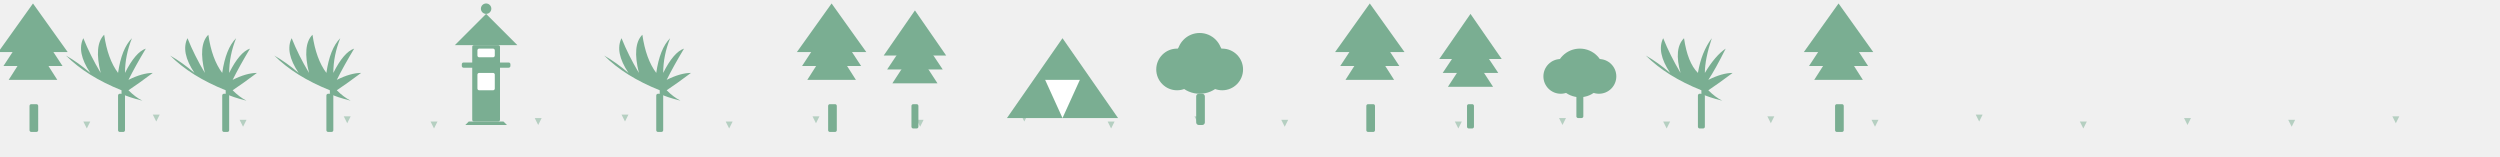
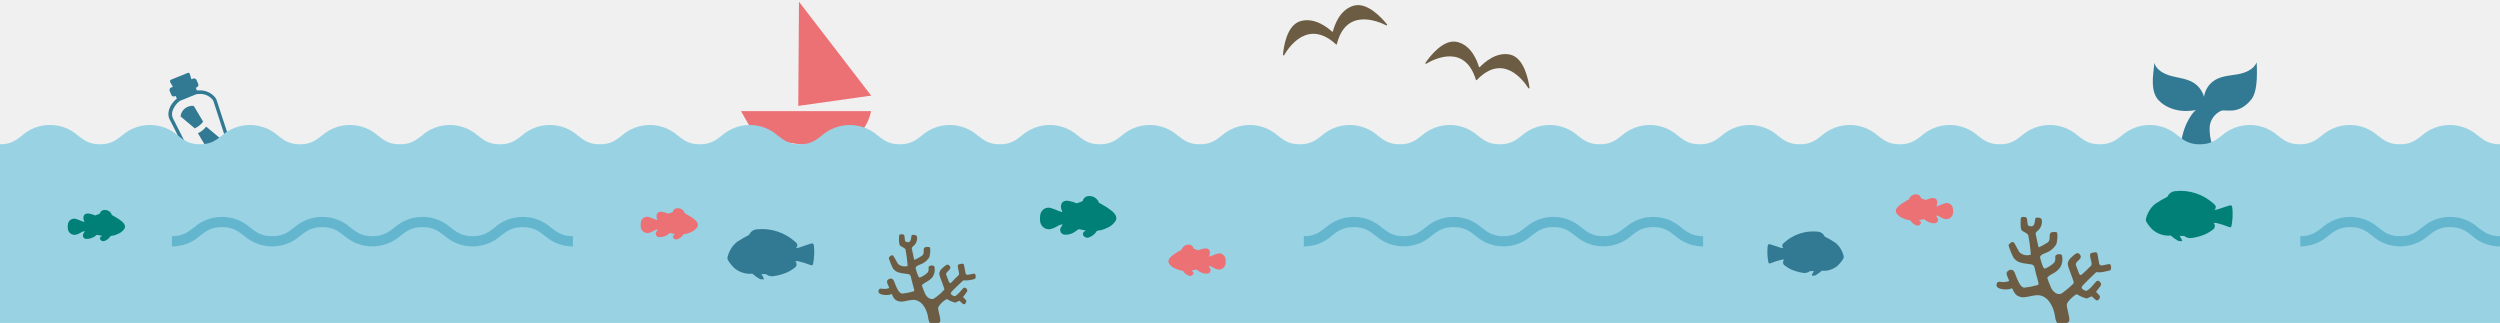
- <svg xmlns="http://www.w3.org/2000/svg" width="1440" height="90" viewBox="0 0 1440 90" fill="none">
-   <g fill="#7aae92">
-     <g transform="translate(-10, 22)">
-       <rect x="27" y="38" width="5" height="16" rx="1" />
-       <polygon points="29,2 15,24 43,24" />
-       <polygon points="29,-10 12,16 46,16" />
-       <polygon points="29,-20 9,8 49,8" />
-     </g>
-     <g transform="translate(60, 28)">
-       <rect x="8" y="26" width="4" height="22" rx="1" />
-       <path d="M10,24 Q-10,16 -22,4 Q-15,8 -8,14 Q-16,2 -12,-6 Q-8,4 -2,14 Q-6,-2 0,-8 Q2,6 8,14 Q10,0 16,-6 Q12,4 12,14 Q18,2 24,0 Q18,10 14,18 Q22,14 28,14 Q20,20 14,24 Q18,28 22,30 Q14,28 10,26" />
-     </g>
-     <g transform="translate(120, 28)">
-       <rect x="8" y="26" width="4" height="22" rx="1" />
-       <path d="M10,24 Q-10,16 -22,4 Q-15,8 -8,14 Q-16,2 -12,-6 Q-8,4 -2,14 Q-6,-2 0,-8 Q2,6 8,14 Q10,0 16,-6 Q12,4 12,14 Q18,2 24,0 Q18,10 14,18 Q22,14 28,14 Q20,20 14,24 Q18,28 22,30 Q14,28 10,26" />
-     </g>
-     <g transform="translate(180, 28)">
-       <rect x="8" y="26" width="4" height="22" rx="1" />
-       <path d="M10,24 Q-10,16 -22,4 Q-15,8 -8,14 Q-16,2 -12,-6 Q-8,4 -2,14 Q-6,-2 0,-8 Q2,6 8,14 Q10,0 16,-6 Q12,4 12,14 Q18,2 24,0 Q18,10 14,18 Q22,14 28,14 Q20,20 14,24 Q18,28 22,30 Q14,28 10,26" />
-     </g>
-     <g transform="translate(260, 8)">
-       <path d="M8,64 L32,64 L30,62 L10,62 Z" />
-       <rect x="12" y="18" width="16" height="44" rx="1" />
-       <rect x="6" y="28" width="28" height="3" rx="1" />
-       <rect x="15" y="34" width="10" height="10" rx="1" fill="#fff" />
-       <rect x="15" y="20" width="10" height="5" rx="1" fill="#fff" />
-       <polygon points="20,0 2,18 38,18" />
-       <circle cx="20" cy="-3" r="3" />
-     </g>
-     <g transform="translate(370, 28)">
-       <rect x="8" y="26" width="4" height="22" rx="1" />
-       <path d="M10,24 Q-10,16 -22,4 Q-15,8 -8,14 Q-16,2 -12,-6 Q-8,4 -2,14 Q-6,-2 0,-8 Q2,6 8,14 Q10,0 16,-6 Q12,4 12,14 Q18,2 24,0 Q18,10 14,18 Q22,14 28,14 Q20,20 14,24 Q18,28 22,30 Q14,28 10,26" />
-     </g>
-     <g transform="translate(450, 22)">
-       <rect x="27" y="38" width="5" height="16" rx="1" />
-       <polygon points="29,2 15,24 43,24" />
-       <polygon points="29,-10 12,16 46,16" />
-       <polygon points="29,-20 9,8 49,8" />
-     </g>
-     <g transform="translate(500, 24)">
-       <rect x="25" y="36" width="4" height="14" rx="1" />
-       <polygon points="27,4 14,24 40,24" />
-       <polygon points="27,-8 11,16 43,16" />
-       <polygon points="27,-18 9,8 45,8" />
-     </g>
-     <g transform="translate(580, 22)">
-       <polygon points="32,0 0,46 64,46" />
-       <polygon points="32,46 22,24 42,24" fill="#fff" />
-     </g>
-     <g transform="translate(680, 26)">
-       <rect x="9" y="28" width="5" height="18" rx="1.5" />
-       <circle cx="11" cy="12" r="16" />
-       <circle cx="-2" cy="14" r="12" />
-       <circle cx="24" cy="14" r="12" />
-       <circle cx="11" cy="6" r="13" />
-     </g>
-     <g transform="translate(760, 22)">
-       <rect x="27" y="38" width="5" height="16" rx="1" />
-       <polygon points="29,2 15,24 43,24" />
-       <polygon points="29,-10 12,16 46,16" />
-       <polygon points="29,-20 9,8 49,8" />
-     </g>
-     <g transform="translate(820, 26)">
-       <rect x="25" y="34" width="4" height="14" rx="1" />
-       <polygon points="27,4 14,24 40,24" />
-       <polygon points="27,-8 11,16 43,16" />
-       <polygon points="27,-18 9,8 45,8" />
-     </g>
-     <g transform="translate(900, 30)">
-       <rect x="8" y="24" width="4" height="14" rx="1" />
-       <circle cx="10" cy="12" r="14" />
-       <circle cx="-1" cy="14" r="10" />
-       <circle cx="21" cy="14" r="10" />
-     </g>
-     <g transform="translate(970, 32)">
-       <rect x="8" y="22" width="4" height="20" rx="1" />
-       <path d="M10,20 Q-10,12 -22,0 Q-15,4 -8,10 Q-16,-2 -12,-10 Q-8,0 -2,10 Q-6,-4 0,-10 Q2,4 8,10 Q10,-2 16,-10 Q12,2 12,10 Q18,0 24,-4 Q18,8 14,14 Q22,10 28,10 Q20,16 14,20 Q18,24 22,26 Q14,24 10,22" />
-     </g>
-     <g transform="translate(1030, 22)">
-       <rect x="27" y="38" width="5" height="16" rx="1" />
-       <polygon points="29,2 15,24 43,24" />
-       <polygon points="29,-10 12,16 46,16" />
-       <polygon points="29,-20 9,8 49,8" />
-     </g>
-     <g opacity="0.5">
-       <polygon points="20,72 18,68 22,68" />
-       <polygon points="50,74 48,70 52,70" />
-       <polygon points="90,70 88,66 92,66" />
-       <polygon points="140,73 138,69 142,69" />
-       <polygon points="200,71 198,67 202,67" />
-       <polygon points="250,74 248,70 252,70" />
-       <polygon points="310,72 308,68 312,68" />
-       <polygon points="360,70 358,66 362,66" />
-       <polygon points="420,74 418,70 422,70" />
-       <polygon points="470,71 468,67 472,67" />
-       <polygon points="530,73 528,69 532,69" />
-       <polygon points="590,70 588,66 592,66" />
-       <polygon points="640,74 638,70 642,70" />
-       <polygon points="690,71 688,67 692,67" />
-       <polygon points="740,73 738,69 742,69" />
-       <polygon points="790,70 788,66 792,66" />
-       <polygon points="840,74 838,70 842,70" />
-       <polygon points="900,72 898,68 902,68" />
-       <polygon points="960,74 958,70 962,70" />
-       <polygon points="1020,71 1018,67 1022,67" />
-       <polygon points="1080,73 1078,69 1082,69" />
-       <polygon points="1140,70 1138,66 1142,66" />
-       <polygon points="1200,74 1198,70 1202,70" />
-       <polygon points="1260,72 1258,68 1262,68" />
-       <polygon points="1320,73 1318,69 1322,69" />
-       <polygon points="1380,71 1378,67 1382,67" />
-     </g>
+ <svg xmlns="http://www.w3.org/2000/svg" width="1440" height="186" viewBox="0 0 1440 186" fill="none">
+   <g clip-path="url(#clip0_2_223)">
+     <path d="M460.215 1L459.797 61L501.797 55.072L460.215 1ZM484.92 81.44L467.172 84L448.846 81.461L434.056 76.591L426.798 64H501.798C497.682 81.585 484.92 81.44 484.92 81.44Z" fill="#EC7175" style="fill:#EC7175;fill:color(display-p3 0.925 0.443 0.459);fill-opacity:1;" />
+     <path d="M1296.62 57.446C1299.91 53.494 1300.29 45.276 1299.85 35.931C1298.13 40.001 1293.46 41.956 1289.1 42.747C1284.74 43.537 1280.13 43.675 1276.27 45.848C1274.46 46.868 1272.91 48.289 1271.74 50.002C1270.57 51.715 1269.81 53.673 1269.51 55.727C1268.56 52.34 1266.37 49.434 1263.37 47.587C1259.63 45.315 1255.06 44.92 1250.82 43.814C1246.58 42.707 1242.09 40.376 1240.8 36.187C1241 39.645 1238.05 50.234 1242.38 56.557C1244.74 59.994 1252.7 65.842 1265.02 63.333C1264.28 63.333 1257.95 69.971 1256.3 82.299C1255.93 85.144 1275.04 86.073 1274.13 83.109C1273.03 79.768 1272.58 76.247 1272.8 72.737C1273.03 70.827 1273.75 69.007 1274.88 67.451C1276.02 65.896 1277.53 64.655 1279.28 63.847C1282.01 62.721 1289.26 66.474 1296.62 57.446Z" fill="#327A93" style="fill:#327A93;fill:color(display-p3 0.196 0.478 0.577);fill-opacity:1;" />
+     <path d="M116.62 75.111C115.821 75.765 114.94 76.311 114 76.737L119.436 85.898C121.261 86.076 123.083 85.537 124.517 84.394C125.215 83.839 125.795 83.15 126.221 82.367C126.648 81.583 126.913 80.723 127 79.835L118.767 72.931C118.138 73.738 117.417 74.469 116.62 75.111ZM117 70.063L111.59 60.963C109.756 60.784 107.926 61.328 106.486 62.477C105.785 63.035 105.204 63.729 104.777 64.517C104.35 65.305 104.085 66.17 104 67.062L112.184 73.931C113.147 73.512 114.048 72.961 114.86 72.295C115.672 71.652 116.392 70.901 117 70.063Z" fill="#327A93" style="fill:#327A93;fill:color(display-p3 0.196 0.478 0.577);fill-opacity:1;" />
+     <path d="M108.087 84.872L99.912 68.704C99.487 68.003 99.216 67.22 99.117 66.406C99.018 65.592 99.093 64.766 99.338 63.984C100.112 61.648 101.583 59.606 103.554 58.134L113.174 54.234C113.67 54.234 114.184 54.136 114.659 54.136C116.159 54.016 117.666 54.266 119.046 54.864C120.427 55.462 121.639 56.391 122.577 57.568C122.904 58.092 123.138 58.665 123.27 59.265L130.199 80.543L132 79.703L125.131 58.739C124.949 57.923 124.628 57.144 124.181 56.437C121.939 53.464 118.311 51.824 114.561 52.088H113.412L112.779 50.548L113.313 50.333C113.498 50.262 113.667 50.155 113.81 50.018C113.953 49.881 114.067 49.717 114.146 49.536C114.226 49.355 114.268 49.159 114.271 48.961C114.274 48.763 114.238 48.567 114.164 48.383L113.214 46.101C113.06 45.729 112.766 45.433 112.396 45.276C112.026 45.119 111.608 45.114 111.234 45.262L110.244 45.672L109.354 42.61C109.319 42.482 109.257 42.364 109.172 42.262C109.087 42.161 108.981 42.079 108.861 42.022C108.741 41.965 108.609 41.933 108.476 41.93C108.342 41.928 108.21 41.953 108.087 42.005L98.487 45.906C98.364 45.957 98.254 46.034 98.162 46.13C98.07 46.227 97.999 46.341 97.954 46.466C97.864 46.718 97.884 46.996 98.011 47.232L99.555 50.002L98.565 50.412C98.382 50.485 98.216 50.593 98.075 50.731C97.934 50.869 97.822 51.033 97.744 51.214C97.667 51.396 97.627 51.59 97.625 51.787C97.624 51.984 97.661 52.179 97.735 52.362L98.685 54.643C98.829 55.016 99.123 55.315 99.496 55.47C99.87 55.624 100.292 55.622 100.664 55.462L101.218 55.248L101.832 56.768C97.358 60.533 95.676 65.701 98.13 69.563L105.91 84.931L108.087 84.872Z" fill="#327A93" style="fill:#327A93;fill:color(display-p3 0.196 0.478 0.577);fill-opacity:1;" />
+     <path d="M1440 186C1440 186 5.984 186.055 0 186V83.118C6.188 83.118 9.155 80.825 12.593 78.158C17.022 74.143 22.802 71.945 28.78 72.003C34.764 71.946 40.55 74.144 44.988 78.159C48.426 80.825 51.392 83.119 57.58 83.119C63.769 83.119 66.735 80.825 70.173 78.159C79.403 69.947 93.338 69.947 102.568 78.159C106.006 80.825 108.972 83.119 115.161 83.119C121.349 83.119 124.315 80.825 127.753 78.159C136.983 69.947 150.918 69.947 160.148 78.159C163.586 80.825 166.553 83.119 172.741 83.119C178.929 83.119 181.896 80.825 185.334 78.159C194.564 69.947 208.498 69.947 217.729 78.159C221.167 80.825 224.133 83.119 230.321 83.119C236.51 83.119 239.476 80.825 242.914 78.159C252.154 69.953 266.088 69.953 275.329 78.159C278.747 80.825 281.714 83.119 287.921 83.119C294.129 83.119 297.076 80.825 300.514 78.159C309.744 69.947 323.679 69.947 332.909 78.159C336.347 80.825 339.314 83.119 345.502 83.119C351.69 83.119 354.656 80.825 358.094 78.159C367.325 69.947 381.259 69.947 390.489 78.159C393.927 80.825 396.894 83.119 403.082 83.119C409.27 83.119 412.256 80.825 415.675 78.159C424.915 69.953 438.849 69.953 448.089 78.159C451.527 80.825 454.494 83.119 460.682 83.119C466.87 83.119 469.837 80.825 473.275 78.159C482.505 69.947 496.439 69.947 505.67 78.159C509.108 80.825 512.074 83.119 518.262 83.119C524.451 83.119 527.437 80.825 530.855 78.159C540.095 69.953 554.029 69.953 563.27 78.159C566.708 80.825 569.674 83.119 575.862 83.119C582.051 83.119 585.017 80.825 588.455 78.159C597.695 69.953 611.629 69.953 620.87 78.159C624.308 80.825 627.274 83.119 633.462 83.119C639.651 83.119 642.617 80.825 646.055 78.159C655.295 69.953 669.229 69.953 678.47 78.159C681.888 80.825 684.855 83.119 691.062 83.119C697.27 83.119 700.217 80.825 703.655 78.159C712.885 69.947 726.82 69.947 736.05 78.159C739.488 80.825 742.455 83.119 748.662 83.119C754.87 83.119 757.817 80.825 761.255 78.159C770.485 69.947 784.42 69.947 793.65 78.159C797.088 80.825 800.055 83.119 806.243 83.119C812.431 83.119 815.417 80.825 818.855 78.159C828.085 69.947 842.02 69.947 851.25 78.159C854.688 80.825 857.655 83.119 863.862 83.119C870.07 83.119 873.017 80.825 876.455 78.159C885.685 69.947 899.62 69.947 908.85 78.159C912.288 80.825 915.255 83.119 921.462 83.119C927.67 83.119 930.617 80.825 934.055 78.159C943.285 69.947 957.22 69.947 966.45 78.159C969.888 80.825 972.855 83.119 979.062 83.119C985.27 83.119 988.217 80.825 991.655 78.159C1000.89 69.947 1014.82 69.947 1024.05 78.159C1027.49 80.825 1030.45 83.119 1036.64 83.119C1042.83 83.119 1045.82 80.825 1049.23 78.159C1058.47 69.953 1072.41 69.953 1081.65 78.159C1085.09 80.825 1088.06 83.119 1094.24 83.119C1100.43 83.119 1103.42 80.825 1106.83 78.159C1116.07 69.953 1130.01 69.953 1139.25 78.159C1142.69 80.825 1145.66 83.119 1151.84 83.119C1158.03 83.119 1161.02 80.825 1164.45 78.159C1173.68 69.947 1187.62 69.947 1196.85 78.159C1200.29 80.825 1203.26 83.119 1209.46 83.119C1215.67 83.119 1218.62 80.825 1222.06 78.159C1231.3 69.953 1245.23 69.953 1254.47 78.159C1257.91 80.825 1260.87 83.119 1267.06 83.119C1273.25 83.119 1276.24 80.825 1279.68 78.159C1288.92 69.953 1302.85 69.953 1312.09 78.159C1315.53 80.825 1318.49 83.119 1324.68 83.119C1330.87 83.119 1333.84 80.825 1337.28 78.159C1346.52 69.953 1360.45 69.953 1369.69 78.159C1373.13 80.825 1376.09 83.119 1382.3 83.119C1388.51 83.119 1391.46 80.825 1394.89 78.159C1404.14 69.95 1418.08 69.95 1427.33 78.159C1430.77 80.825 1433.79 83.119 1440 83.119L1440 186Z" fill="#98D2E3" style="fill:#98D2E3;fill:color(display-p3 0.596 0.824 0.89);fill-opacity:1;" />
+     <path d="M770.081 25.189C775.326 4.679 793.239 11.954 798.484 14.605C798.558 14.634 798.639 14.639 798.716 14.62C798.794 14.601 798.863 14.557 798.914 14.497C798.965 14.437 798.995 14.362 798.999 14.284C799.004 14.206 798.983 14.128 798.939 14.063C796.049 10.483 787.598 0.983 779.661 3.286C771.249 5.743 768.478 15.437 767.785 17.991C767.77 18.051 767.74 18.107 767.697 18.152C767.654 18.197 767.6 18.23 767.54 18.247C767.48 18.265 767.416 18.266 767.355 18.252C767.293 18.238 767.237 18.208 767.191 18.165C765.212 16.347 757.513 9.729 749.081 12.167C741.164 14.489 739.383 26.969 739.007 31.516C738.991 31.6 739.007 31.687 739.051 31.761C739.095 31.834 739.165 31.889 739.247 31.914C739.329 31.94 739.418 31.936 739.498 31.902C739.577 31.868 739.642 31.806 739.68 31.729C742.59 26.717 753.534 11.026 769.369 25.382C769.396 25.475 769.46 25.554 769.545 25.601C769.63 25.648 769.73 25.66 769.824 25.634C769.87 25.622 769.914 25.601 769.952 25.572C769.99 25.543 770.022 25.507 770.046 25.465C770.07 25.424 770.085 25.378 770.091 25.331C770.097 25.283 770.094 25.235 770.081 25.189ZM850.751 45.99C865.573 30.566 877.196 45.853 880.336 50.785C880.436 50.915 880.609 50.965 880.762 50.906C880.837 50.877 880.9 50.825 880.943 50.757C880.985 50.689 881.005 50.61 880.999 50.53C880.355 45.971 877.918 33.396 869.98 31.49C861.556 29.525 854.379 36.618 852.429 38.583C852.387 38.626 852.334 38.658 852.276 38.675C852.218 38.692 852.157 38.694 852.098 38.68C852.039 38.666 851.984 38.638 851.94 38.596C851.895 38.555 851.862 38.504 851.844 38.446C851.102 35.871 847.846 26.204 839.421 24.18C831.484 22.215 823.683 32.374 821.069 36.166C821.02 36.232 820.996 36.313 821 36.396C821.005 36.478 821.037 36.556 821.093 36.617C821.148 36.677 821.223 36.717 821.305 36.728C821.386 36.739 821.469 36.721 821.538 36.677C826.55 33.73 843.77 25.34 850.088 45.853C850.092 45.93 850.121 46.004 850.172 46.063C850.222 46.121 850.29 46.162 850.366 46.178C850.442 46.194 850.521 46.184 850.591 46.15C850.66 46.116 850.717 46.059 850.751 45.99Z" fill="#6B5C43" style="fill:#6B5C43;fill:color(display-p3 0.42 0.361 0.263);fill-opacity:1;" />
+     <path d="M980.96 141.93C974.996 141.97 969.237 139.757 964.835 135.733C961.402 133.086 958.439 130.793 952.26 130.793C946.08 130.793 943.118 133.086 939.685 135.733C930.467 143.967 916.533 143.967 907.315 135.733C903.902 133.086 900.939 130.793 894.76 130.793C888.58 130.793 885.598 133.086 882.185 135.733C872.974 143.964 859.045 143.964 849.835 135.733C846.402 133.086 843.439 130.793 837.26 130.793C831.08 130.793 828.098 133.086 824.665 135.733C815.455 143.964 801.526 143.964 792.315 135.733C788.882 133.086 785.92 130.793 779.74 130.793C773.56 130.793 770.598 133.086 767.165 135.733C762.759 139.776 756.98 141.992 751 141.93V136.048C757.18 136.048 760.142 133.754 763.575 131.107C772.785 122.876 786.715 122.876 795.925 131.107C799.358 133.754 802.32 136.048 808.5 136.048C814.68 136.048 817.642 133.754 821.075 131.107C830.285 122.876 844.215 122.876 853.425 131.107C856.858 133.754 859.82 136.048 866 136.048C872.18 136.048 875.142 133.754 878.575 131.107C887.785 122.876 901.715 122.876 910.925 131.107C914.358 133.754 917.32 136.048 923.5 136.048C929.68 136.048 932.642 133.754 936.075 131.107C945.292 122.873 959.227 122.873 968.445 131.107C971.858 133.754 974.82 136.048 981 136.048L980.96 141.93ZM1325 136.047C1331.18 136.047 1334.14 133.753 1337.57 131.106C1346.78 122.875 1360.72 122.875 1369.93 131.106C1373.36 133.753 1376.32 136.047 1382.5 136.047C1388.68 136.047 1391.64 133.753 1395.07 131.106C1404.29 122.872 1418.23 122.872 1427.44 131.106C1430.86 133.753 1433.82 136.047 1440 136.047L1439.96 141.929C1434 141.969 1428.24 139.756 1423.83 135.733C1420.4 133.086 1417.44 130.793 1411.26 130.793C1405.08 130.793 1402.12 133.086 1398.69 135.733C1394.24 139.711 1388.48 141.91 1382.52 141.909C1376.54 141.92 1370.77 139.72 1366.31 135.733C1362.9 133.086 1359.94 130.793 1353.76 130.793C1347.58 130.793 1344.6 133.086 1341.19 135.733C1336.74 139.715 1330.97 141.914 1325 141.907V136.047ZM330 141.93C323.998 141.991 318.193 139.785 313.746 135.753C310.299 133.106 307.324 130.812 301.118 130.812C294.912 130.812 291.937 133.106 288.489 135.753C279.239 143.984 265.251 143.984 256.001 135.753C252.553 133.106 249.579 130.812 243.373 130.812C237.167 130.812 234.192 133.106 230.743 135.753C221.493 143.984 207.506 143.984 198.256 135.753C194.808 133.106 191.833 130.812 185.627 130.812C179.421 130.812 176.447 133.106 172.999 135.753C163.749 143.984 149.761 143.984 140.511 135.753C137.063 133.106 134.088 130.812 127.882 130.812C121.676 130.812 118.702 133.106 115.254 135.753C110.807 139.785 105.002 141.991 99 141.93V136.048C105.226 136.048 108.18 133.754 111.629 131.108C120.879 122.876 134.866 122.876 144.116 131.108C147.564 133.734 150.46 136.048 156.746 136.048C163.03 136.048 165.926 133.754 169.374 131.108C178.63 122.873 192.624 122.873 201.881 131.108C205.309 133.754 208.284 136.048 214.51 136.048C220.736 136.048 223.69 133.754 227.119 131.108C236.369 122.876 250.356 122.876 259.607 131.108C263.054 133.754 266.029 136.048 272.235 136.048C278.441 136.048 281.435 133.754 284.884 131.108C294.134 122.876 308.121 122.876 317.371 131.108C320.819 133.734 323.833 136.048 330 136.048V141.93Z" fill="#63B6CE" style="fill:#63B6CE;fill:color(display-p3 0.388 0.714 0.808);fill-opacity:1;" />
+     <path d="M437.596 160.69C436.089 159.821 434.674 158.803 433.371 157.651C431.5 157.831 429.611 157.634 427.818 157.071C426.024 156.509 424.361 155.592 422.928 154.375C421.551 153.068 420.36 151.578 419.388 149.947C419.279 149.761 419.181 149.569 419.095 149.371C418.968 148.937 418.968 148.475 419.095 148.041C419.391 146.796 419.831 145.59 420.405 144.446C421.399 142.413 422.843 140.634 424.629 139.244C426.855 137.804 429.153 136.479 431.513 135.272C431.872 134.414 432.456 133.668 433.203 133.112C433.949 132.557 434.832 132.212 435.757 132.115C443.885 131.182 452.019 133.82 458.11 139.363C458.345 139.581 458.58 139.78 458.795 140.018C458.964 140.205 459.094 140.424 459.175 140.662C459.256 140.901 459.288 141.153 459.267 141.405C459.247 141.656 459.176 141.9 459.058 142.122C458.939 142.345 458.777 142.541 458.58 142.698L458.795 142.878C459.216 142.842 459.635 142.776 460.047 142.678L466.5 140.475C468.202 139.919 468.632 140.097 468.867 141.925C469.148 145.241 468.983 148.58 468.377 151.853C468.123 152.826 467.889 153.005 466.911 152.687C464.513 151.725 462.041 150.961 459.518 150.403C459.044 150.351 458.565 150.351 458.091 150.403C458.534 150.858 458.794 151.46 458.819 152.095C458.844 152.729 458.634 153.351 458.228 153.839C456.676 155.106 454.967 156.168 453.143 156.996C450.567 158.055 447.866 158.775 445.105 159.14C443.691 159.23 442.294 158.784 441.194 157.89H438.534C439.212 158.785 439.741 159.784 440.099 160.848C439.264 160.998 438.405 160.943 437.596 160.689V160.69Z" fill="#327A93" style="fill:#327A93;fill:color(display-p3 0.196 0.478 0.577);fill-opacity:1;" />
+     <path d="M1254.61 138.724C1253.1 137.849 1251.67 136.823 1250.37 135.661C1248.49 135.835 1246.59 135.629 1244.8 135.055C1243 134.48 1241.34 133.549 1239.91 132.318C1238.54 131.008 1237.35 129.515 1236.39 127.882C1236.28 127.698 1236.18 127.505 1236.09 127.305C1235.97 126.863 1235.97 126.394 1236.09 125.952C1236.39 124.744 1236.82 123.576 1237.39 122.47C1238.36 120.422 1239.81 118.636 1241.62 117.258C1243.84 115.804 1246.14 114.476 1248.51 113.279C1248.87 112.419 1249.45 111.672 1250.2 111.115C1250.94 110.559 1251.83 110.214 1252.75 110.116C1260.88 109.18 1269.02 111.822 1275.11 117.377C1275.36 117.575 1275.58 117.795 1275.79 118.034C1275.97 118.218 1276.1 118.437 1276.19 118.677C1276.27 118.917 1276.31 119.172 1276.29 119.425C1276.27 119.679 1276.19 119.925 1276.07 120.148C1275.95 120.371 1275.78 120.566 1275.58 120.72L1275.79 120.879C1276.22 120.853 1276.65 120.786 1277.07 120.679C1279.22 120.003 1281.35 119.287 1283.51 118.571C1285.19 118.014 1285.64 118.193 1285.86 120.003C1286.15 123.325 1285.99 126.671 1285.39 129.951C1285.13 130.926 1284.88 131.085 1283.9 130.766C1281.49 129.783 1279.01 128.992 1276.48 128.399C1276 128.347 1275.52 128.347 1275.05 128.399C1275.96 129.333 1276.02 130.815 1275.19 131.821C1273.63 133.101 1271.91 134.171 1270.08 135.004C1267.5 136.069 1264.8 136.792 1262.03 137.153C1260.62 137.237 1259.22 136.79 1258.12 135.899H1255.45C1256.13 136.787 1256.65 137.783 1257 138.844C1256.21 138.991 1255.39 138.95 1254.61 138.724Z" fill="#008077" style="fill:#008077;fill:color(display-p3 0 0.502 0.467);fill-opacity:1;" />
+     <path d="M1049.36 155.932C1052.69 156.245 1056 155.185 1058.56 152.992C1059.76 151.839 1060.81 150.525 1061.66 149.087C1061.76 148.925 1061.84 148.755 1061.92 148.579C1062.03 148.19 1062.03 147.778 1061.92 147.389C1061.66 146.327 1061.28 145.298 1060.78 144.325C1059.92 142.523 1058.64 140.951 1057.06 139.738C1055.1 138.459 1053.08 137.29 1050.99 136.237C1050.68 135.48 1050.17 134.823 1049.51 134.333C1048.85 133.843 1048.07 133.539 1047.26 133.453C1040.1 132.629 1032.94 134.955 1027.58 139.843C1027.37 140.017 1027.17 140.211 1026.98 140.421C1026.83 140.583 1026.71 140.776 1026.63 140.987C1026.56 141.198 1026.53 141.422 1026.55 141.645C1026.57 141.868 1026.63 142.085 1026.74 142.281C1026.85 142.477 1026.99 142.649 1027.17 142.784L1026.98 142.924C1026.6 142.901 1026.23 142.843 1025.86 142.749C1023.97 142.154 1022.09 141.524 1020.2 140.894C1018.71 140.404 1018.32 140.561 1018.13 142.154C1017.87 145.077 1018.01 148.024 1018.54 150.908C1018.77 151.766 1018.99 151.906 1019.85 151.626C1021.97 150.761 1024.15 150.064 1026.38 149.542C1026.8 149.496 1027.22 149.496 1027.64 149.542C1027.25 149.942 1027.03 150.47 1027 151.025C1026.98 151.58 1027.16 152.124 1027.52 152.553C1028.89 153.68 1030.4 154.622 1032.01 155.355C1034.28 156.293 1036.66 156.929 1039.09 157.245C1040.34 157.319 1041.57 156.926 1042.54 156.142H1044.88C1044.28 156.924 1043.82 157.8 1043.52 158.734C1044.22 158.864 1044.94 158.827 1045.62 158.629C1046.95 157.859 1048.21 156.955 1049.36 155.932Z" fill="#327A93" style="fill:#327A93;fill:color(display-p3 0.196 0.478 0.577);fill-opacity:1;" />
+     <path d="M611.783 122.092C611.122 121.914 610.461 121.794 609.838 121.556C608.269 120.834 606.652 120.224 604.997 119.729C604.339 119.58 603.658 119.574 602.997 119.709C602.337 119.845 601.713 120.119 601.167 120.515C600.615 120.917 600.151 121.428 599.806 122.017C599.461 122.607 599.242 123.261 599.163 123.939C598.945 125.254 598.945 126.595 599.163 127.91C599.301 128.627 599.59 129.306 600.01 129.903C600.43 130.499 600.972 131 601.6 131.372C602.221 131.738 602.915 131.965 603.632 132.035C604.35 132.106 605.074 132.02 605.755 131.782C606.824 131.443 607.854 130.99 608.827 130.432C609.796 129.696 610.974 129.286 612.191 129.261C611.679 129.958 611.224 130.695 610.831 131.465C610.678 131.871 610.623 132.308 610.67 132.739C610.717 133.17 610.865 133.584 611.101 133.948C611.333 134.308 611.65 134.605 612.022 134.816C612.395 135.027 612.813 135.144 613.241 135.158C615.886 135.298 617.947 134.622 621.35 131.961C622.36 132.16 624.305 132.597 625.375 132.795L624.733 133.272C624.183 133.53 623.815 134.075 623.775 134.692C623.754 134.993 623.814 135.295 623.948 135.565C624.083 135.836 624.286 136.066 624.539 136.231C624.852 136.529 625.236 136.742 625.654 136.85C626.073 136.958 626.512 136.956 626.93 136.846C628.975 136.227 630.712 134.858 631.792 133.014C632.657 132.764 633.542 132.591 634.436 132.498C635.525 132.193 636.586 131.794 637.606 131.306C639.609 130.51 641.325 129.125 642.526 127.335C644.373 124.058 640.386 121.377 638.15 119.829C636.692 118.776 634.533 117.704 632.978 116.751C632.12 114.355 629.834 112.809 627.338 112.938C625.728 112.86 624.26 113.88 623.742 115.44C623.742 115.619 623.742 115.698 623.605 115.837C623.469 115.977 620.805 116.929 620.203 117.128C618.452 116.356 616.598 115.841 614.7 115.599C611.608 115.599 610.636 117.724 611.336 120.563C611.488 120.983 611.676 121.389 611.9 121.775L611.783 122.092Z" fill="#008077" style="fill:#008077;fill:color(display-p3 0 0.502 0.467);fill-opacity:1;" />
+     <path d="M696.356 147.814C696.842 147.674 697.349 147.575 697.836 147.396C699.01 146.861 700.219 146.409 701.456 146.044C701.953 145.923 702.47 145.91 702.972 146.007C703.474 146.105 703.949 146.31 704.364 146.608C704.784 146.911 705.136 147.299 705.396 147.746C705.657 148.194 705.82 148.691 705.876 149.206C706.041 150.186 706.041 151.188 705.876 152.168C705.774 152.705 705.559 153.213 705.246 153.66C704.932 154.108 704.527 154.483 704.058 154.762C703.594 155.037 703.075 155.207 702.538 155.26C702.001 155.314 701.459 155.25 700.95 155.072C700.141 154.824 699.364 154.484 698.634 154.057C697.91 153.509 697.031 153.202 696.122 153.182C696.504 153.709 696.843 154.268 697.134 154.852C697.39 155.47 697.324 156.177 696.96 156.734C696.595 157.291 695.98 157.623 695.324 157.617C694.199 157.644 693.08 157.445 692.033 157.032C690.986 156.619 690.033 155.999 689.23 155.211C688.47 155.35 687.01 155.688 686.212 155.847L686.699 156.205C687.112 156.396 687.387 156.805 687.416 157.267C687.431 157.492 687.385 157.718 687.283 157.919C687.181 158.12 687.026 158.291 686.836 158.412C686.6 158.633 686.312 158.791 685.999 158.871C685.685 158.951 685.357 158.95 685.044 158.869C683.505 158.414 682.197 157.39 681.384 156.006C680.749 155.812 680.097 155.679 679.437 155.608C678.614 155.381 677.812 155.082 677.042 154.714C675.548 154.135 674.264 153.116 673.362 151.791C671.961 149.345 674.959 147.376 676.633 146.163C677.723 145.368 679.359 144.553 680.527 143.857C681.157 142.043 682.869 140.858 684.752 140.934C685.992 140.89 687.104 141.708 687.458 142.922C687.458 143.062 687.458 143.102 687.575 143.221L690.125 144.195C691.435 143.604 692.827 143.216 694.253 143.042C696.57 143.042 697.31 144.632 696.764 146.76C696.656 147.077 696.52 147.383 696.356 147.675V147.814ZM378.628 126.733C378.141 126.594 377.634 126.495 377.167 126.316C375.985 125.778 374.768 125.319 373.525 124.944C372.525 124.704 371.471 124.914 370.63 125.517C370.212 125.819 369.862 126.206 369.603 126.652C369.343 127.097 369.18 127.592 369.124 128.105C368.958 129.092 368.958 130.1 369.124 131.087C369.233 131.623 369.452 132.131 369.767 132.579C370.082 133.027 370.486 133.405 370.954 133.689C371.417 133.969 371.934 134.148 372.472 134.213C373.009 134.279 373.554 134.23 374.071 134.069C374.868 133.809 375.637 133.469 376.369 133.055C377.101 132.506 377.986 132.2 378.9 132.18C378.515 132.699 378.176 133.251 377.888 133.83C377.762 134.134 377.712 134.464 377.742 134.792C377.773 135.119 377.882 135.435 378.062 135.71C378.427 136.267 379.042 136.6 379.699 136.593C380.82 136.625 381.936 136.43 382.98 136.02C384.024 135.61 384.975 134.994 385.775 134.208C386.535 134.347 387.995 134.685 388.813 134.824L388.326 135.182C388.121 135.279 387.946 135.429 387.818 135.616C387.691 135.804 387.616 136.022 387.601 136.248C387.584 136.475 387.628 136.701 387.728 136.905C387.828 137.109 387.981 137.283 388.17 137.408C388.658 137.865 389.34 138.038 389.981 137.865C391.508 137.395 392.806 136.375 393.623 135.003C394.256 134.801 394.909 134.668 395.57 134.605C396.389 134.366 397.19 134.067 397.965 133.711C399.452 133.12 400.733 132.104 401.646 130.789C403.029 128.324 400.03 126.356 398.355 125.143C397.265 124.348 395.648 123.553 394.46 122.837C393.829 121.027 392.114 119.85 390.234 119.935C389.019 119.872 387.911 120.645 387.527 121.823V122.122C387.333 122.122 385.424 122.937 384.977 123.076C383.662 122.497 382.272 122.109 380.847 121.923C378.53 121.923 377.771 123.533 378.316 125.66C378.426 125.98 378.57 126.286 378.744 126.574L378.628 126.733ZM1115.38 118.827C1115.86 118.688 1116.37 118.589 1116.85 118.41C1118.03 117.869 1119.23 117.41 1120.47 117.04C1121.47 116.8 1122.52 117.008 1123.36 117.611C1123.78 117.913 1124.13 118.299 1124.39 118.745C1124.65 119.19 1124.82 119.685 1124.88 120.198C1125.04 121.178 1125.04 122.178 1124.88 123.158C1124.76 123.686 1124.54 124.186 1124.22 124.625C1123.91 125.064 1123.5 125.434 1123.04 125.712C1122.58 125.986 1122.07 126.16 1121.54 126.223C1121.01 126.286 1120.47 126.237 1119.96 126.079C1119.16 125.823 1118.38 125.484 1117.65 125.066C1116.94 124.502 1116.05 124.194 1115.15 124.192C1115.53 124.712 1115.87 125.262 1116.16 125.84C1116.41 126.457 1116.34 127.164 1115.98 127.72C1115.8 127.992 1115.56 128.216 1115.28 128.37C1114.99 128.524 1114.67 128.604 1114.35 128.602C1113.23 128.634 1112.11 128.439 1111.07 128.03C1110.02 127.62 1109.07 127.004 1108.27 126.218L1105.26 126.834L1105.74 127.191C1106.16 127.383 1106.43 127.791 1106.46 128.252C1106.47 128.477 1106.43 128.703 1106.33 128.904C1106.22 129.105 1106.07 129.276 1105.88 129.397C1105.65 129.621 1105.36 129.783 1105.05 129.866C1104.74 129.949 1104.41 129.952 1104.09 129.874C1102.56 129.41 1101.25 128.38 1100.44 126.993C1099.81 126.806 1099.16 126.68 1098.5 126.615C1097.68 126.382 1096.88 126.076 1096.11 125.701C1094.59 125.147 1093.28 124.134 1092.36 122.801C1090.96 120.337 1093.95 118.371 1095.62 117.159C1096.71 116.364 1098.35 115.569 1099.51 114.854C1100.14 113.046 1101.85 111.864 1103.72 111.934C1104.96 111.897 1106.06 112.711 1106.42 113.92C1106.46 114.022 1106.5 114.122 1106.54 114.218C1106.72 114.218 1108.62 115.053 1109.08 115.192C1110.39 114.602 1111.78 114.213 1113.2 114.039C1115.51 114.039 1116.25 115.649 1115.71 117.774C1115.6 118.089 1115.46 118.395 1115.3 118.688L1115.38 118.827Z" fill="#EC7175" style="fill:#EC7175;fill:color(display-p3 0.925 0.443 0.459);fill-opacity:1;" />
+     <path d="M48.65 127.834C48.163 127.694 47.656 127.595 47.169 127.416C45.998 126.866 44.785 126.407 43.543 126.044C43.046 125.922 42.528 125.91 42.025 126.007C41.523 126.105 41.047 126.31 40.631 126.608C40.211 126.911 39.858 127.298 39.597 127.746C39.337 128.193 39.173 128.691 39.117 129.206C38.961 130.187 38.961 131.187 39.117 132.169C39.233 132.7 39.458 133.202 39.776 133.643C40.094 134.084 40.499 134.455 40.967 134.733C41.907 135.288 43.031 135.418 44.069 135.091C44.874 134.832 45.652 134.492 46.389 134.077C47.109 133.516 47.991 133.202 48.904 133.183C48.52 133.711 48.181 134.269 47.89 134.853C47.637 135.463 47.698 136.163 48.054 136.717C48.41 137.272 49.014 137.609 49.664 137.617C50.786 137.649 51.903 137.454 52.949 137.044C53.994 136.634 54.946 136.017 55.747 135.231L58.789 135.847L58.301 136.205C57.888 136.396 57.611 136.805 57.583 137.267C57.568 137.492 57.615 137.718 57.717 137.919C57.82 138.121 57.974 138.291 58.165 138.412C58.401 138.633 58.689 138.791 59.003 138.871C59.316 138.951 59.645 138.95 59.958 138.869C61.495 138.417 62.8 137.392 63.604 136.006C64.242 135.82 64.894 135.694 65.554 135.628C66.378 135.391 67.18 135.085 67.952 134.714C69.444 134.138 70.727 133.126 71.637 131.811C73.041 129.345 70.038 127.377 68.361 126.164C67.251 125.368 65.631 124.554 64.462 123.857C63.844 122.042 62.133 120.854 60.251 120.934C59.656 120.913 59.069 121.086 58.581 121.427C58.092 121.768 57.727 122.258 57.541 122.824L57.424 123.122C57.229 123.122 55.318 123.957 54.87 124.096C53.558 123.508 52.164 123.119 50.737 122.943C48.417 122.943 47.676 124.533 48.202 126.661C48.322 126.977 48.465 127.283 48.632 127.575L48.65 127.834Z" fill="#008077" style="fill:#008077;fill:color(display-p3 0 0.502 0.467);fill-opacity:1;" />
+     <path d="M1204.28 153.225C1204.59 152.915 1204.77 152.501 1204.79 152.065C1204.79 151.063 1204.14 149.038 1203.98 148.135C1203.83 147.23 1203.67 146.031 1204.59 145.755C1206.79 145.087 1207.91 145.107 1208.14 146.325C1208.42 147.898 1208.87 150.493 1209.18 152.105C1209.41 152.52 1209.8 152.825 1210.26 152.95C1211.57 152.694 1212.75 152.616 1214.05 152.242C1214.63 152.065 1215.42 152.006 1215.71 152.537C1216.01 153.067 1216.34 155.603 1215.22 155.8C1213.63 156.055 1210.1 157.254 1208.12 156.743C1207.96 156.688 1207.79 156.681 1207.63 156.723C1207.46 156.765 1207.31 156.854 1207.2 156.979C1205.24 158.768 1200.35 163.564 1199.84 164.213C1199.33 164.861 1198.8 165.431 1199.12 166.06C1199.73 166.844 1200.62 167.364 1201.61 167.515C1202.89 167.515 1205.67 164.154 1206.81 162.837C1207.2 162.365 1207.65 161.598 1208.57 161.717C1209.18 161.717 1210.54 163.073 1210.18 164.114C1209.83 165.156 1207.34 167.829 1207.34 168.084C1207.34 168.34 1209.61 170.05 1209.57 171.014C1209.53 171.977 1208.65 173.254 1207.46 172.979C1206.59 172.347 1205.79 171.636 1205.06 170.856C1204.61 170.424 1202.79 171.8 1201.98 171.937C1199.98 171.458 1198.07 170.633 1196.35 169.5C1195.8 169.146 1190.65 173.431 1190.47 175.397C1190.29 177.362 1192.76 184.222 1191.68 185.225C1190.93 185.986 1189.98 186.521 1188.94 186.771C1187.9 187.021 1186.81 186.976 1185.8 186.64C1184.31 186.07 1183.84 183.554 1183.66 181.962C1182.76 175.947 1179.07 169.677 1173.13 170.031C1171.17 170.149 1167.79 171.092 1165.81 171.23C1164.34 171.305 1162.89 170.905 1161.67 170.09C1160.58 169.16 1159.77 167.95 1159.32 166.591C1159.1 166.061 1158.83 165.962 1158.18 166.296C1156.63 167.082 1149.98 166.926 1150 164.331C1150 163.544 1150.23 162.601 1150.98 162.365C1151.42 162.258 1151.89 162.258 1152.33 162.365C1153.93 162.615 1155.57 162.473 1157.1 161.952C1157.85 161.677 1154.81 157.883 1156.14 156.507C1156.48 156.071 1156.93 155.74 1157.45 155.556C1157.97 155.371 1158.53 155.34 1159.06 155.466C1160.2 155.937 1160.63 157.431 1161.02 158.493C1163.65 165.628 1165.14 165.628 1166.28 165.667C1168.65 165.387 1170.99 164.927 1173.28 164.291C1174.27 164.016 1174.34 163.819 1174.09 162.679C1173.56 160.301 1172.73 158.001 1172.24 155.643C1171.97 154.306 1171.91 152.793 1170.28 152.321C1169.73 152.164 1165.93 151.81 1164.63 151.436C1163.66 151.277 1162.73 150.926 1161.89 150.403C1161.06 149.88 1160.34 149.196 1159.77 148.39C1158.61 146.146 1157.66 143.796 1156.94 141.372C1156.94 140.488 1159.06 138.856 1159.87 139.564C1160.67 140.272 1162.77 145.146 1163.54 145.618C1164.4 146.3 1165.42 146.755 1166.51 146.94C1167.6 147.126 1168.71 147.036 1169.75 146.68C1169.5 142.931 1169.01 139.201 1168.28 135.515C1168.07 134.454 1165.61 133.549 1164.83 132.999C1164.04 132.449 1163.65 130.601 1163.95 125.903C1163.95 124.665 1166.65 124.743 1167.24 125.393C1167.83 126.041 1167.64 129.009 1168.15 129.736C1168.49 130.043 1168.91 130.25 1169.36 130.333C1169.82 130.417 1170.28 130.373 1170.71 130.208C1171.58 129.893 1171.91 129.264 1172.34 125.903C1172.46 124.94 1176.03 125.137 1176.09 126.768C1176.24 127.901 1176.11 129.054 1175.7 130.121C1175.29 131.189 1174.62 132.138 1173.76 132.881C1172.34 133.942 1172.44 134.434 1172.71 135.515C1172.99 136.596 1173.93 141.412 1174.07 141.923C1174.21 142.433 1174.44 142.453 1174.7 142.336C1176.38 141.534 1178.01 140.615 1179.56 139.584C1181.52 137.952 1179.84 135.476 1181.21 134.001C1181.52 133.667 1184.8 133.196 1184.98 134.218C1185.18 136.347 1185.02 138.496 1184.49 140.567C1183.39 142.448 1181.79 143.991 1179.88 145.028C1178.93 145.578 1174.66 146.601 1175.11 148.39C1175.4 149.589 1176.8 155.014 1177.82 154.719C1179.69 154.019 1181.4 152.957 1182.86 151.593C1183.62 151.003 1184.01 150.06 1183.86 147.663C1183.86 146.227 1187.78 145.854 1187.78 147.426C1188.23 149.673 1187.84 152.005 1186.7 153.992C1185.65 155.396 1184.31 156.562 1182.78 157.412C1182.03 157.765 1179.11 159.377 1179.27 160.105C1179.56 161.284 1181.07 164.999 1181.41 165.726C1182.39 167.829 1184.78 170.188 1187.29 169.126C1187.96 168.851 1194.16 163.996 1194.47 162.916C1194.68 162.208 1191.68 155.053 1191.27 153.343C1191.1 152.763 1191.03 152.158 1191.06 151.554C1191.37 150.126 1192.2 148.865 1193.39 148.016C1194.14 147.328 1195.84 145.52 1197 145.834C1197.34 145.972 1197.65 146.196 1197.88 146.483C1200.39 149.117 1194.96 150.414 1195.72 152.753C1196.15 154.036 1196.63 155.302 1197.16 156.547C1197.69 157.785 1197.88 159.22 1199.33 157.923C1200.3 157.215 1203.16 154.267 1204.28 153.225ZM552.04 158.606C552.288 158.336 552.435 157.989 552.456 157.623C552.291 156.484 552.066 155.355 551.782 154.24C551.643 153.394 551.504 152.47 552.297 152.273C554.161 151.703 555.113 151.723 555.291 152.745C555.549 154.082 555.926 156.265 556.203 157.623C556.397 157.964 556.717 158.218 557.096 158.331C558.184 158.187 559.263 157.983 560.328 157.721C560.823 157.583 561.498 157.524 561.755 157.977C562.013 158.429 562.29 160.573 561.319 160.71C559.396 161.31 557.385 161.583 555.371 161.517C555.237 161.467 555.092 161.458 554.953 161.493C554.815 161.529 554.69 161.605 554.597 161.713C552.952 163.208 548.768 167.24 548.332 167.79C547.896 168.341 547.44 168.833 547.717 169.344C548.246 170.006 549.002 170.448 549.839 170.584C550.909 170.584 553.289 167.751 554.26 166.65C554.597 166.237 554.974 165.607 555.767 165.706C556.56 165.804 557.413 166.846 557.115 167.672C556.818 168.498 554.736 170.878 554.716 171.095C554.696 171.311 556.699 172.707 556.6 173.553C556.5 174.399 555.827 175.52 554.815 175.166C554.096 174.637 553.432 174.038 552.833 173.376C552.456 173.022 550.85 174.163 550.215 174.3C548.518 173.883 546.903 173.185 545.437 172.235C543.264 173.298 541.481 175.019 540.341 177.152C540.123 178.509 542.324 184.567 541.372 185.491C540.735 186.132 539.932 186.583 539.054 186.795C538.175 187.007 537.255 186.971 536.396 186.691C535.126 186.219 534.79 184.095 534.591 182.757C533.818 177.683 530.626 172.432 525.629 172.727C523.944 172.825 521.109 173.612 519.423 173.73C518.181 173.781 516.955 173.444 515.913 172.766C514.994 171.991 514.308 170.977 513.931 169.836C513.753 169.384 513.495 169.305 512.94 169.58C511.631 170.23 506 170.111 506 167.967C506 167.318 506.198 166.512 506.833 166.315C507.21 166.217 507.606 166.217 507.983 166.315C509.345 166.53 510.739 166.415 512.047 165.981C512.662 165.745 510.065 162.559 511.215 161.399C511.503 161.029 511.893 160.75 512.336 160.597C512.779 160.443 513.257 160.421 513.713 160.533C514.684 160.927 515.041 162.087 515.398 163.07C517.638 169.089 518.908 168.97 519.879 169.108C521.89 168.879 523.879 168.491 525.828 167.948C526.641 167.712 526.72 167.554 526.502 166.591C526.066 164.624 525.352 162.657 524.935 160.691C524.717 159.57 524.658 158.291 523.27 157.898C522.814 157.76 519.562 157.485 518.472 157.151C516.808 156.877 515.319 155.958 514.328 154.594C513.349 152.707 512.552 150.732 511.948 148.694C511.948 147.946 513.753 146.57 514.407 147.179C515.061 147.789 516.905 151.86 517.54 152.273C518.278 152.845 519.145 153.225 520.066 153.379C520.986 153.534 521.93 153.458 522.814 153.158C522.606 150.008 522.195 146.874 521.584 143.777C521.386 142.872 519.304 142.125 518.65 141.653C517.996 141.181 517.639 139.686 517.877 135.753C517.877 134.71 520.177 134.769 520.692 135.32C521.208 135.87 521.009 138.349 521.446 138.978C522.051 139.501 522.896 139.652 523.646 139.371C524.38 139.096 524.658 138.565 525.015 135.753C525.134 134.946 528.147 135.103 528.207 136.461C528.334 137.417 528.22 138.39 527.873 139.29C527.527 140.19 526.96 140.989 526.224 141.613C525.014 142.518 525.114 142.912 525.332 143.816C525.55 144.721 526.382 148.792 526.482 149.205C526.581 149.618 526.799 149.657 527.017 149.559C528.45 148.89 529.835 148.121 531.161 147.258C532.807 145.881 531.379 143.797 532.549 142.558C532.807 142.282 535.603 141.869 535.741 142.735C535.931 144.528 535.791 146.341 535.325 148.084C534.403 149.622 533.08 150.879 531.498 151.722C530.705 152.175 527.057 153.06 527.434 154.554C527.691 155.577 528.881 160.12 529.734 159.884C531.321 159.297 532.777 158.402 534.016 157.249C534.671 156.738 535.008 155.951 534.869 153.964C534.869 152.764 538.141 152.45 538.279 153.787C538.646 155.675 538.315 157.632 537.347 159.294C536.447 160.478 535.305 161.457 533.997 162.166C533.362 162.461 530.884 163.916 531.022 164.447C531.541 166.054 532.15 167.629 532.847 169.167C533.659 170.937 535.702 172.924 537.843 172.039C540.102 170.574 542.156 168.815 543.95 166.807C544.128 166.197 541.59 160.179 541.234 158.763C541.086 158.273 541.025 157.76 541.055 157.249C541.313 156.042 542.022 154.98 543.038 154.279C543.672 153.689 545.12 152.175 546.091 152.45C546.398 152.554 546.667 152.746 546.865 153C548.986 155.184 544.366 156.364 545.021 158.252C545.383 159.329 545.787 160.392 546.231 161.438C546.666 162.48 546.865 163.7 548.094 162.598C548.649 161.949 551.088 159.471 552.04 158.606Z" fill="#6B5C43" style="fill:#6B5C43;fill:color(display-p3 0.42 0.361 0.263);fill-opacity:1;" />
  </g>
+   <defs>
+     <clipPath id="clip0_2_223">
+       <rect width="1440" height="186" fill="white" style="fill:white;fill-opacity:1;" />
+     </clipPath>
+   </defs>
</svg>
